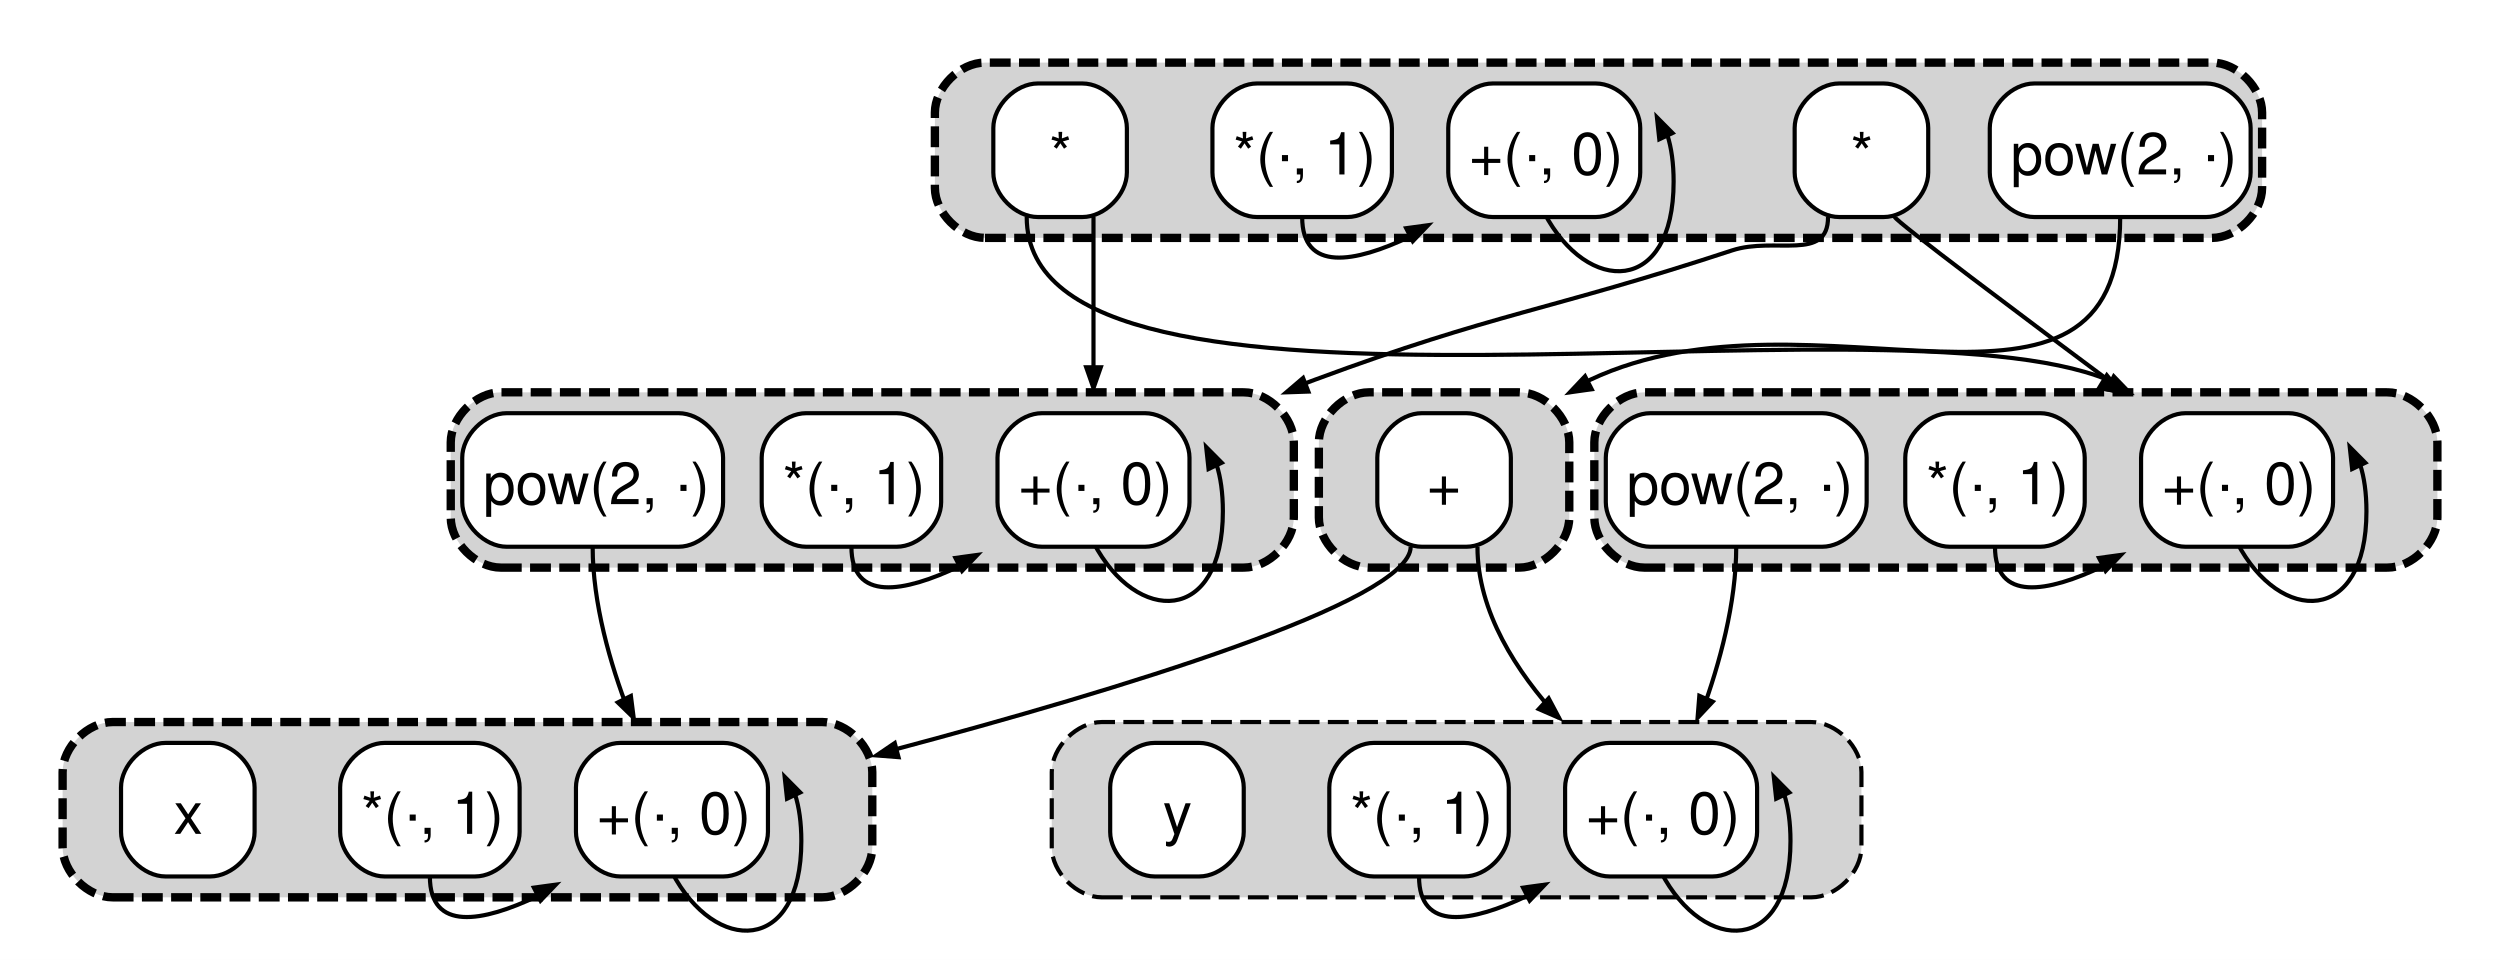
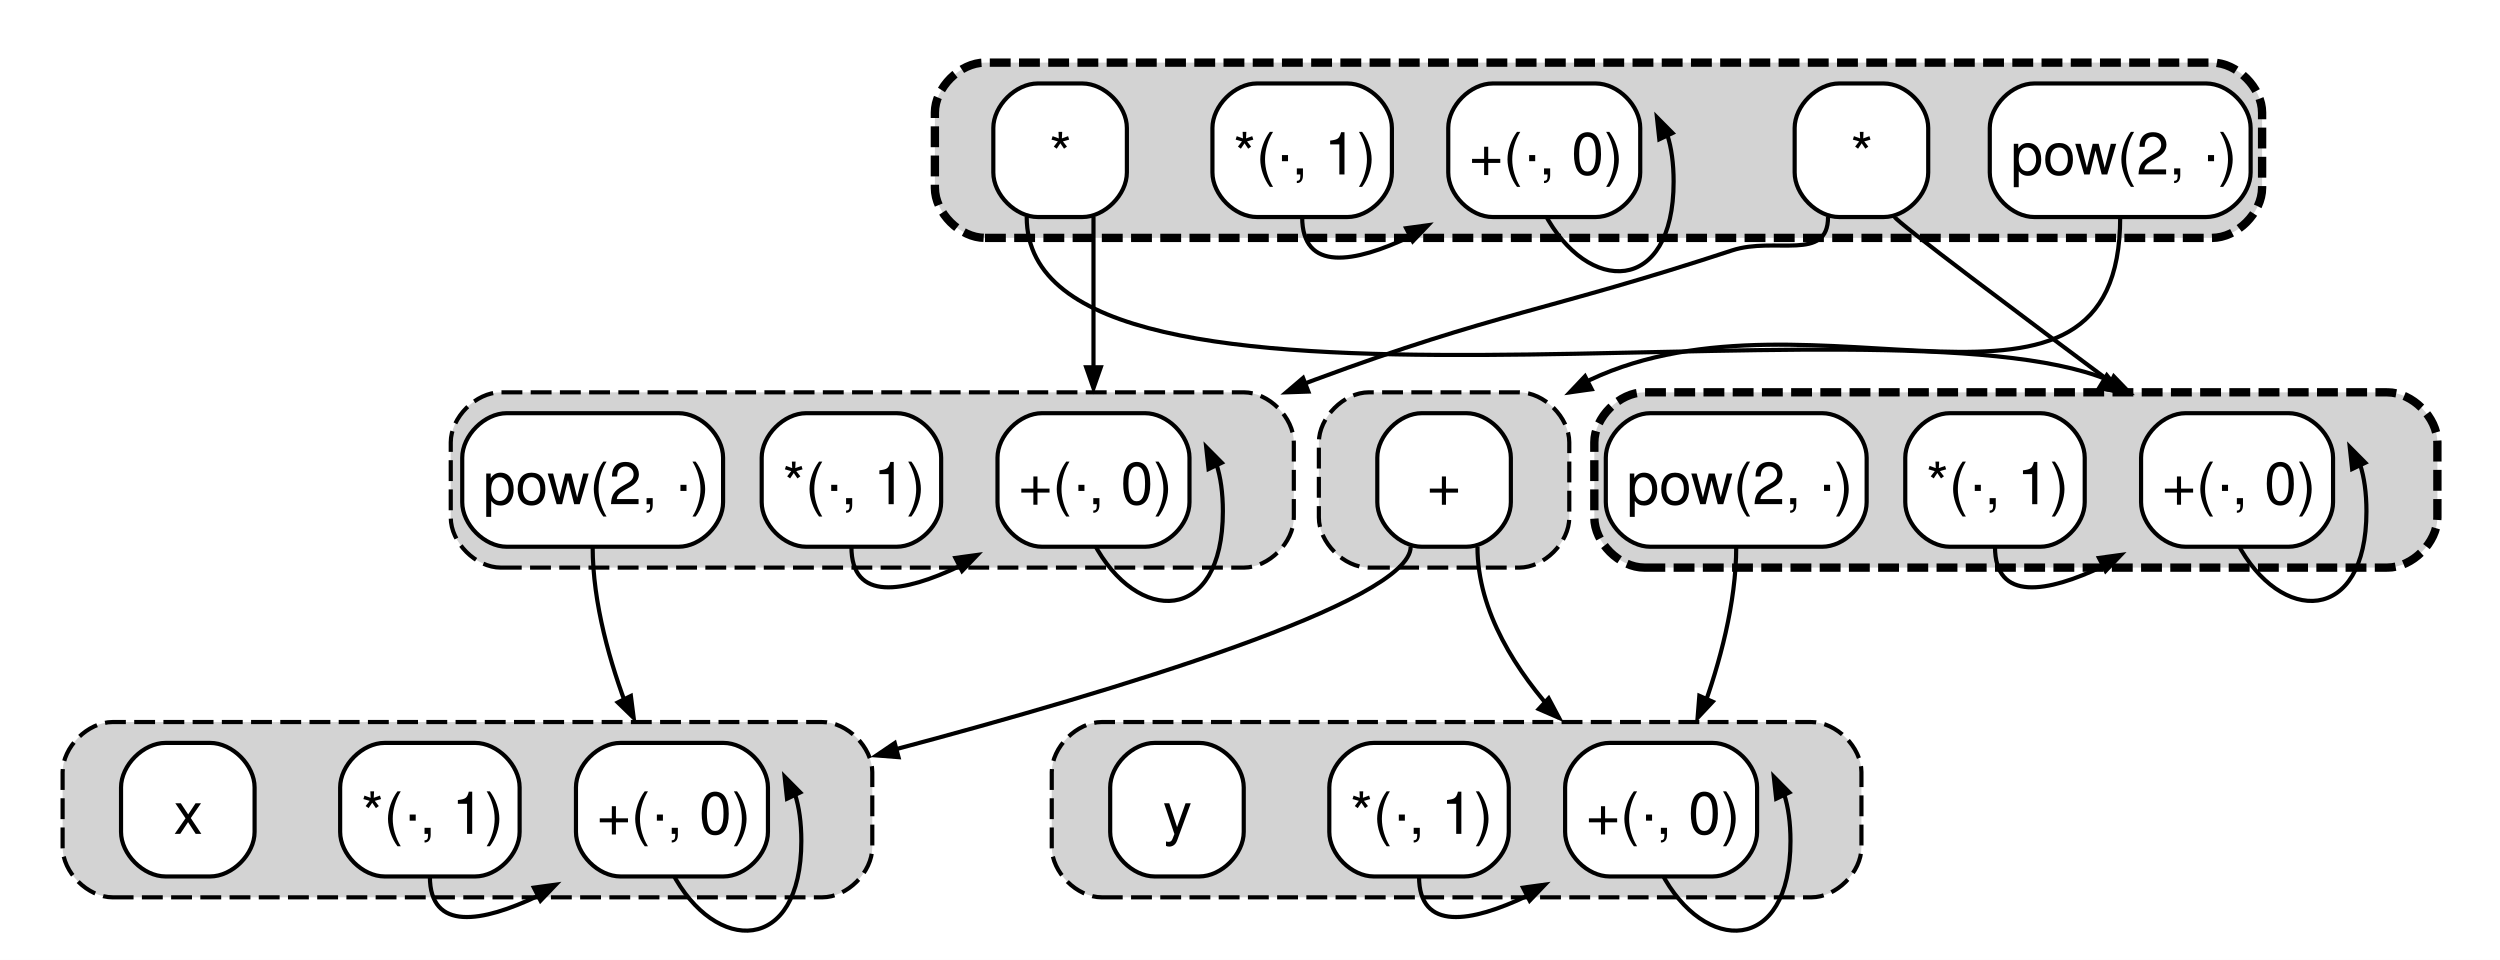
<svg xmlns="http://www.w3.org/2000/svg" xmlns:xlink="http://www.w3.org/1999/xlink" width="599pt" height="230pt" viewBox="0.00 0.00 599.00 230.00">
  <g id="graph0" class="graph" transform="scale(1 1) rotate(0) translate(4 226)">
    <polygon fill="white" stroke="none" points="-4,4 -4,-226 595,-226 595,4 -4,4" />
    <g id="clust1" class="cluster">
</g>
    <g id="clust2" class="cluster">
+       <path fill="lightgrey" stroke="black" stroke-dasharray="5,2" d="M23,-11C23,-11 193,-11 193,-11 199,-11 205,-17 205,-23 205,-23 205,-41 205,-41 205,-47 199,-53 193,-53 193,-53 23,-53 23,-53 17,-53 11,-47 11,-41 11,-41 11,-23 11,-23 11,-17 17,-11 23,-11" />
+     </g>
+     <g id="clust4" class="cluster">
+ </g>
+     <g id="clust5" class="cluster">
+       <path fill="lightgrey" stroke="black" stroke-dasharray="5,2" d="M116,-90C116,-90 294,-90 294,-90 300,-90 306,-96 306,-102 306,-102 306,-120 306,-120 306,-126 300,-132 294,-132 294,-132 116,-132 116,-132 110,-132 104,-126 104,-120 104,-120 104,-102 104,-102 104,-96 110,-90 116,-90" />
+     </g>
+     <g id="clust7" class="cluster">
+ </g>
+     <g id="clust8" class="cluster">
+       <path fill="lightgrey" stroke="black" stroke-dasharray="5,2" d="M324,-90C324,-90 360,-90 360,-90 366,-90 372,-96 372,-102 372,-102 372,-120 372,-120 372,-126 366,-132 360,-132 360,-132 324,-132 324,-132 318,-132 312,-126 312,-120 312,-120 312,-102 312,-102 312,-96 318,-90 324,-90" />
+     </g>
+     <g id="clust10" class="cluster">
+ </g>
+     <g id="clust11" class="cluster">
      <path fill="lightgrey" stroke="black" stroke-dasharray="5,2" d="M260,-11C260,-11 430,-11 430,-11 436,-11 442,-17 442,-23 442,-23 442,-41 442,-41 442,-47 436,-53 430,-53 430,-53 260,-53 260,-53 254,-53 248,-47 248,-41 248,-41 248,-23 248,-23 248,-17 254,-11 260,-11" />
    </g>
-     <g id="clust4" class="cluster">
- </g>
-     <g id="clust5" class="cluster">
+     <g id="clust13" class="cluster">
+ </g>
+     <g id="clust14" class="cluster">
      <path fill="lightgrey" stroke="black" stroke-width="2" stroke-dasharray="5,2" d="M232,-169C232,-169 526,-169 526,-169 532,-169 538,-175 538,-181 538,-181 538,-199 538,-199 538,-205 532,-211 526,-211 526,-211 232,-211 232,-211 226,-211 220,-205 220,-199 220,-199 220,-181 220,-181 220,-175 226,-169 232,-169" />
-     </g>
-     <g id="clust7" class="cluster">
- </g>
-     <g id="clust8" class="cluster">
-       <path fill="lightgrey" stroke="black" stroke-width="2" stroke-dasharray="5,2" d="M324,-90C324,-90 360,-90 360,-90 366,-90 372,-96 372,-102 372,-102 372,-120 372,-120 372,-126 366,-132 360,-132 360,-132 324,-132 324,-132 318,-132 312,-126 312,-120 312,-120 312,-102 312,-102 312,-96 318,-90 324,-90" />
-     </g>
-     <g id="clust10" class="cluster">
- </g>
-     <g id="clust11" class="cluster">
-       <path fill="lightgrey" stroke="black" stroke-width="2" stroke-dasharray="5,2" d="M23,-11C23,-11 193,-11 193,-11 199,-11 205,-17 205,-23 205,-23 205,-41 205,-41 205,-47 199,-53 193,-53 193,-53 23,-53 23,-53 17,-53 11,-47 11,-41 11,-41 11,-23 11,-23 11,-17 17,-11 23,-11" />
-     </g>
-     <g id="clust13" class="cluster">
- </g>
-     <g id="clust14" class="cluster">
-       <path fill="lightgrey" stroke="black" stroke-width="2" stroke-dasharray="5,2" d="M116,-90C116,-90 294,-90 294,-90 300,-90 306,-96 306,-102 306,-102 306,-120 306,-120 306,-126 300,-132 294,-132 294,-132 116,-132 116,-132 110,-132 104,-126 104,-120 104,-120 104,-102 104,-102 104,-96 110,-90 116,-90" />
    </g>
    <g id="clust16" class="cluster">
</g>
    <g id="clust17" class="cluster">
      <path fill="lightgrey" stroke="black" stroke-width="2" stroke-dasharray="5,2" d="M390,-90C390,-90 568,-90 568,-90 574,-90 580,-96 580,-102 580,-102 580,-120 580,-120 580,-126 574,-132 568,-132 568,-132 390,-132 390,-132 384,-132 378,-126 378,-120 378,-120 378,-102 378,-102 378,-96 384,-90 390,-90" />
    </g>
    <g id="edge1" class="edge">
+       <path fill="none" stroke="black" d="M157,-17C167.33,2.75 188,2.75 188,-24.5 188,-28.92 187.46,-32.63 186.5,-35.65" />
+       <polygon fill="black" stroke="black" points="184.57,-34.63 184,-39.89 187.73,-36.13 184.57,-34.63" />
+     </g>
+     <g id="edge2" class="edge">
+       <path fill="none" stroke="black" d="M99,-16C99,-2.72 111.54,-4.98 124.85,-11.32" />
+       <polygon fill="black" stroke="black" points="123.92,-13.32 129.17,-14.04 125.51,-10.21 123.92,-13.32" />
+     </g>
+     <g id="edge3" class="edge">
+       <path fill="none" stroke="black" d="M258,-96C268.33,-76.25 289,-76.25 289,-103.5 289,-107.92 288.46,-111.63 287.5,-114.65" />
+       <polygon fill="black" stroke="black" points="285.57,-113.63 285,-118.89 288.73,-115.13 285.57,-113.63" />
+     </g>
+     <g id="edge4" class="edge">
+       <path fill="none" stroke="black" d="M200,-95C200,-81.72 212.54,-83.98 225.85,-90.32" />
+       <polygon fill="black" stroke="black" points="224.92,-92.32 230.17,-93.04 226.51,-89.21 224.92,-92.32" />
+     </g>
+     <g id="edge5" class="edge">
+       <path fill="none" stroke="black" d="M138,-95C138,-81.46 142.2,-66.95 146.65,-55.37" />
+       <polygon fill="black" stroke="black" points="147.16,-59.25 147.83,-54 144.03,-57.69 147.16,-59.25" />
+     </g>
+     <g id="edge6" class="edge">
+       <path fill="none" stroke="black" d="M334,-95C334,-81.77 262.71,-60.36 210.61,-46.48" />
+       <polygon fill="black" stroke="black" points="211.28,-44.59 206,-45 210.38,-47.97 211.28,-44.59" />
+     </g>
+     <g id="edge7" class="edge">
+       <path fill="none" stroke="black" d="M350,-95C350,-79.39 359.4,-64.96 369.5,-53.96" />
+       <polygon fill="black" stroke="black" points="367.06,-58.68 369.55,-54 364.69,-56.11 367.06,-58.68" />
+     </g>
+     <g id="edge8" class="edge">
      <path fill="none" stroke="black" d="M394,-17C404.33,2.75 425,2.75 425,-24.5 425,-28.92 424.46,-32.63 423.5,-35.65" />
      <polygon fill="black" stroke="black" points="421.57,-34.63 421,-39.89 424.73,-36.13 421.57,-34.63" />
    </g>
-     <g id="edge2" class="edge">
+     <g id="edge9" class="edge">
      <path fill="none" stroke="black" d="M336,-16C336,-2.72 348.54,-4.98 361.85,-11.32" />
      <polygon fill="black" stroke="black" points="360.92,-13.32 366.17,-14.04 362.51,-10.21 360.92,-13.32" />
    </g>
-     <g id="edge3" class="edge">
+     <g id="edge10" class="edge">
      <path fill="none" stroke="black" d="M366,-175C376.33,-155.25 397,-155.25 397,-182.5 397,-186.92 396.46,-190.63 395.5,-193.65" />
      <polygon fill="black" stroke="black" points="393.57,-192.63 393,-197.89 396.73,-194.13 393.57,-192.63" />
    </g>
-     <g id="edge4" class="edge">
+     <g id="edge11" class="edge">
      <path fill="none" stroke="black" d="M434,-174C434,-163.18 421.28,-169.38 411,-166 366.8,-151.47 354.63,-151.17 311,-135 310.2,-134.7 309.39,-134.4 308.58,-134.09" />
      <polygon fill="black" stroke="black" points="309.48,-132.18 304.19,-132 308.22,-135.44 309.48,-132.18" />
    </g>
-     <g id="edge5" class="edge">
+     <g id="edge12" class="edge">
      <path fill="none" stroke="black" d="M450,-174C450,-173.13 480.67,-150.13 504.5,-132.4" />
      <polygon fill="black" stroke="black" points="500.79,-136.08 504.16,-132 498.97,-133.09 500.79,-136.08" />
-     </g>
-     <g id="edge14" class="edge">
-       <path fill="none" stroke="black" d="M258,-96C268.33,-76.25 289,-76.25 289,-103.5 289,-107.92 288.46,-111.63 287.5,-114.65" />
-       <polygon fill="black" stroke="black" points="285.57,-113.63 285,-118.89 288.73,-115.13 285.57,-113.63" />
    </g>
    <g id="edge17" class="edge">
      <path fill="none" stroke="black" d="M532,-96C542.33,-76.25 563,-76.25 563,-103.5 563,-107.92 562.46,-111.63 561.5,-114.65" />
      <polygon fill="black" stroke="black" points="559.57,-113.63 559,-118.89 562.73,-115.13 559.57,-113.63" />
    </g>
-     <g id="edge7" class="edge">
+     <g id="edge14" class="edge">
      <path fill="none" stroke="black" d="M258,-174C258,-160.98 258,-146.43 258,-134.7" />
      <polygon fill="black" stroke="black" points="259.75,-138 258,-133 256.25,-138 259.75,-138" />
    </g>
-     <g id="edge6" class="edge">
+     <g id="edge13" class="edge">
      <path fill="none" stroke="black" d="M242,-174C242,-115.8 447.15,-157.08 501,-135 501.39,-134.84 501.78,-134.68 502.16,-134.5" />
      <polygon fill="black" stroke="black" points="502.47,-135.81 506.15,-132 500.9,-132.68 502.47,-135.81" />
    </g>
-     <g id="edge8" class="edge">
+     <g id="edge15" class="edge">
      <path fill="none" stroke="black" d="M308,-174C308,-160.72 320.54,-162.98 333.85,-169.32" />
      <polygon fill="black" stroke="black" points="332.92,-171.32 338.17,-172.04 334.51,-168.21 332.92,-171.32" />
    </g>
-     <g id="edge9" class="edge">
+     <g id="edge16" class="edge">
      <path fill="none" stroke="black" d="M504,-174C504,-114.95 430.43,-160.13 377,-135 376.76,-134.89 376.51,-134.77 376.27,-134.65" />
      <polygon fill="black" stroke="black" points="377.37,-132.74 372.13,-132 375.77,-135.85 377.37,-132.74" />
-     </g>
-     <g id="edge11" class="edge">
-       <path fill="none" stroke="black" d="M350,-95C350,-79.39 359.4,-64.96 369.5,-53.96" />
-       <polygon fill="black" stroke="black" points="367.06,-58.68 369.55,-54 364.69,-56.11 367.06,-58.68" />
-     </g>
-     <g id="edge10" class="edge">
-       <path fill="none" stroke="black" d="M334,-95C334,-81.77 262.71,-60.36 210.61,-46.48" />
-       <polygon fill="black" stroke="black" points="211.28,-44.59 206,-45 210.38,-47.97 211.28,-44.59" />
-     </g>
-     <g id="edge12" class="edge">
-       <path fill="none" stroke="black" d="M157,-17C167.33,2.75 188,2.75 188,-24.5 188,-28.92 187.46,-32.63 186.5,-35.65" />
-       <polygon fill="black" stroke="black" points="184.57,-34.63 184,-39.89 187.73,-36.13 184.57,-34.63" />
-     </g>
-     <g id="edge13" class="edge">
-       <path fill="none" stroke="black" d="M99,-16C99,-2.72 111.54,-4.98 124.85,-11.32" />
-       <polygon fill="black" stroke="black" points="123.92,-13.32 129.17,-14.04 125.51,-10.21 123.92,-13.32" />
-     </g>
-     <g id="edge15" class="edge">
-       <path fill="none" stroke="black" d="M200,-95C200,-81.72 212.54,-83.98 225.85,-90.32" />
-       <polygon fill="black" stroke="black" points="224.92,-92.32 230.17,-93.04 226.51,-89.21 224.92,-92.32" />
-     </g>
-     <g id="edge16" class="edge">
-       <path fill="none" stroke="black" d="M138,-95C138,-81.46 142.2,-66.95 146.65,-55.37" />
-       <polygon fill="black" stroke="black" points="147.16,-59.25 147.83,-54 144.03,-57.69 147.16,-59.25" />
    </g>
    <g id="edge18" class="edge">
      <path fill="none" stroke="black" d="M474,-95C474,-81.72 486.54,-83.98 499.85,-90.32" />
      <polygon fill="black" stroke="black" points="498.92,-92.32 504.17,-93.04 500.51,-89.21 498.92,-92.32" />
    </g>
    <g id="edge19" class="edge">
      <path fill="none" stroke="black" d="M412,-95C412,-81.51 408.02,-67.01 403.81,-55.42" />
      <polygon fill="black" stroke="black" points="406.36,-57.87 402.74,-54 403.16,-59.28 406.36,-57.87" />
    </g>
    <g id="node1" class="node">
      <g id="a_node1">
+         <a xlink:title="1: 1__0">
+           <path fill="white" stroke="none" d="M144.67,-16C144.67,-16 169.33,-16 169.33,-16 174.67,-16 180,-21.33 180,-26.67 180,-26.67 180,-37.33 180,-37.33 180,-42.67 174.67,-48 169.33,-48 169.33,-48 144.67,-48 144.67,-48 139.33,-48 134,-42.67 134,-37.33 134,-37.33 134,-26.67 134,-26.67 134,-21.33 139.33,-16 144.67,-16" />
+           <text text-anchor="start" x="139" y="-26.2" font-family="Helvetica,sans-Serif" font-size="14.00">+(·, 0)</text>
+           <path fill="none" stroke="black" d="M144.67,-16C144.67,-16 169.33,-16 169.33,-16 174.67,-16 180,-21.33 180,-26.67 180,-26.67 180,-37.33 180,-37.33 180,-42.67 174.67,-48 169.33,-48 169.33,-48 144.67,-48 144.67,-48 139.33,-48 134,-42.67 134,-37.33 134,-37.33 134,-26.67 134,-26.67 134,-21.33 139.33,-16 144.67,-16" />
+         </a>
+       </g>
+     </g>
+     <g id="node2" class="node">
+       <g id="a_node2">
+         <a xlink:title="1: 1__1">
+           <path fill="white" stroke="none" d="M88.17,-16C88.17,-16 109.83,-16 109.83,-16 115.17,-16 120.5,-21.33 120.5,-26.67 120.5,-26.67 120.5,-37.33 120.5,-37.33 120.5,-42.67 115.17,-48 109.83,-48 109.83,-48 88.17,-48 88.17,-48 82.83,-48 77.5,-42.67 77.5,-37.33 77.5,-37.33 77.5,-26.67 77.5,-26.67 77.5,-21.33 82.83,-16 88.17,-16" />
+           <text text-anchor="start" x="82.5" y="-26.2" font-family="Helvetica,sans-Serif" font-size="14.00">*(·, 1)</text>
+           <path fill="none" stroke="black" d="M88.17,-16C88.17,-16 109.83,-16 109.83,-16 115.17,-16 120.5,-21.33 120.5,-26.67 120.5,-26.67 120.5,-37.33 120.5,-37.33 120.5,-42.67 115.17,-48 109.83,-48 109.83,-48 88.17,-48 88.17,-48 82.83,-48 77.5,-42.67 77.5,-37.33 77.5,-37.33 77.5,-26.67 77.5,-26.67 77.5,-21.33 82.83,-16 88.17,-16" />
+         </a>
+       </g>
+     </g>
+     <g id="node3" class="node">
+       <g id="a_node3">
+         <a xlink:title="1: 1__2">
+           <path fill="white" stroke="none" d="M35.67,-16C35.67,-16 46.33,-16 46.33,-16 51.67,-16 57,-21.33 57,-26.67 57,-26.67 57,-37.33 57,-37.33 57,-42.67 51.67,-48 46.33,-48 46.33,-48 35.67,-48 35.67,-48 30.33,-48 25,-42.67 25,-37.33 25,-37.33 25,-26.67 25,-26.67 25,-21.33 30.33,-16 35.67,-16" />
+           <text text-anchor="start" x="37.62" y="-26.2" font-family="Helvetica,sans-Serif" font-size="14.00">x</text>
+           <path fill="none" stroke="black" d="M35.67,-16C35.67,-16 46.33,-16 46.33,-16 51.67,-16 57,-21.33 57,-26.67 57,-26.67 57,-37.33 57,-37.33 57,-42.67 51.67,-48 46.33,-48 46.33,-48 35.67,-48 35.67,-48 30.33,-48 25,-42.67 25,-37.33 25,-37.33 25,-26.67 25,-26.67 25,-21.33 30.33,-16 35.67,-16" />
+         </a>
+       </g>
+     </g>
+     <g id="node4" class="node">
+       <g id="a_node4">
+         <a xlink:title="2: 2__0">
+           <path fill="white" stroke="none" d="M245.67,-95C245.67,-95 270.33,-95 270.33,-95 275.67,-95 281,-100.33 281,-105.67 281,-105.67 281,-116.33 281,-116.33 281,-121.67 275.67,-127 270.33,-127 270.33,-127 245.67,-127 245.67,-127 240.33,-127 235,-121.67 235,-116.33 235,-116.33 235,-105.67 235,-105.67 235,-100.33 240.33,-95 245.67,-95" />
+           <text text-anchor="start" x="240" y="-105.2" font-family="Helvetica,sans-Serif" font-size="14.00">+(·, 0)</text>
+           <path fill="none" stroke="black" d="M245.67,-95C245.67,-95 270.33,-95 270.33,-95 275.67,-95 281,-100.33 281,-105.67 281,-105.67 281,-116.33 281,-116.33 281,-121.67 275.67,-127 270.33,-127 270.33,-127 245.67,-127 245.67,-127 240.33,-127 235,-121.67 235,-116.33 235,-116.33 235,-105.67 235,-105.67 235,-100.33 240.33,-95 245.67,-95" />
+         </a>
+       </g>
+     </g>
+     <g id="node5" class="node">
+       <g id="a_node5">
+         <a xlink:title="2: 2__1">
+           <path fill="white" stroke="none" d="M189.17,-95C189.17,-95 210.83,-95 210.83,-95 216.17,-95 221.5,-100.33 221.5,-105.67 221.5,-105.67 221.5,-116.33 221.5,-116.33 221.5,-121.67 216.17,-127 210.83,-127 210.83,-127 189.17,-127 189.17,-127 183.83,-127 178.5,-121.67 178.5,-116.33 178.5,-116.33 178.5,-105.67 178.5,-105.67 178.5,-100.33 183.83,-95 189.17,-95" />
+           <text text-anchor="start" x="183.5" y="-105.2" font-family="Helvetica,sans-Serif" font-size="14.00">*(·, 1)</text>
+           <path fill="none" stroke="black" d="M189.17,-95C189.17,-95 210.83,-95 210.83,-95 216.17,-95 221.5,-100.33 221.5,-105.67 221.5,-105.67 221.5,-116.33 221.5,-116.33 221.5,-121.67 216.17,-127 210.83,-127 210.83,-127 189.17,-127 189.17,-127 183.83,-127 178.5,-121.67 178.5,-116.33 178.5,-116.33 178.5,-105.67 178.5,-105.67 178.5,-100.33 183.83,-95 189.17,-95" />
+         </a>
+       </g>
+     </g>
+     <g id="node6" class="node">
+       <g id="a_node6">
+         <a xlink:title="2: 2__2">
+           <path fill="white" stroke="none" d="M117.42,-95C117.42,-95 158.58,-95 158.58,-95 163.92,-95 169.25,-100.33 169.25,-105.67 169.25,-105.67 169.25,-116.33 169.25,-116.33 169.25,-121.67 163.92,-127 158.58,-127 158.58,-127 117.42,-127 117.42,-127 112.08,-127 106.75,-121.67 106.75,-116.33 106.75,-116.33 106.75,-105.67 106.75,-105.67 106.75,-100.33 112.08,-95 117.42,-95" />
+           <text text-anchor="start" x="111.75" y="-105.2" font-family="Helvetica,sans-Serif" font-size="14.00">pow(2, ·)</text>
+           <path fill="none" stroke="black" d="M117.42,-95C117.42,-95 158.58,-95 158.58,-95 163.92,-95 169.25,-100.33 169.25,-105.67 169.25,-105.67 169.25,-116.33 169.25,-116.33 169.25,-121.67 163.92,-127 158.58,-127 158.58,-127 117.42,-127 117.42,-127 112.08,-127 106.75,-121.67 106.75,-116.33 106.75,-116.33 106.75,-105.67 106.75,-105.67 106.75,-100.33 112.08,-95 117.42,-95" />
+         </a>
+       </g>
+     </g>
+     <g id="node7" class="node">
+       <g id="a_node7">
+         <a xlink:title="21: 21__0">
+           <path fill="white" stroke="none" d="M336.67,-95C336.67,-95 347.33,-95 347.33,-95 352.67,-95 358,-100.33 358,-105.67 358,-105.67 358,-116.33 358,-116.33 358,-121.67 352.67,-127 347.33,-127 347.33,-127 336.67,-127 336.67,-127 331.33,-127 326,-121.67 326,-116.33 326,-116.33 326,-105.67 326,-105.67 326,-100.33 331.33,-95 336.67,-95" />
+           <text text-anchor="start" x="337.88" y="-105.2" font-family="Helvetica,sans-Serif" font-size="14.00">+</text>
+           <path fill="none" stroke="black" d="M336.67,-95C336.67,-95 347.33,-95 347.33,-95 352.67,-95 358,-100.33 358,-105.67 358,-105.67 358,-116.33 358,-116.33 358,-121.67 352.67,-127 347.33,-127 347.33,-127 336.67,-127 336.67,-127 331.33,-127 326,-121.67 326,-116.33 326,-116.33 326,-105.67 326,-105.67 326,-100.33 331.33,-95 336.67,-95" />
+         </a>
+       </g>
+     </g>
+     <g id="node8" class="node">
+       <g id="a_node8">
        <a xlink:title="3: 3__0">
          <path fill="white" stroke="none" d="M381.67,-16C381.67,-16 406.33,-16 406.33,-16 411.67,-16 417,-21.33 417,-26.67 417,-26.67 417,-37.33 417,-37.33 417,-42.67 411.67,-48 406.33,-48 406.33,-48 381.67,-48 381.67,-48 376.33,-48 371,-42.67 371,-37.33 371,-37.33 371,-26.67 371,-26.67 371,-21.33 376.33,-16 381.67,-16" />
          <text text-anchor="start" x="376" y="-26.2" font-family="Helvetica,sans-Serif" font-size="14.00">+(·, 0)</text>
          <path fill="none" stroke="black" d="M381.67,-16C381.67,-16 406.33,-16 406.33,-16 411.67,-16 417,-21.33 417,-26.67 417,-26.67 417,-37.33 417,-37.33 417,-42.67 411.67,-48 406.33,-48 406.33,-48 381.67,-48 381.67,-48 376.33,-48 371,-42.67 371,-37.33 371,-37.33 371,-26.67 371,-26.67 371,-21.33 376.33,-16 381.67,-16" />
        </a>
      </g>
    </g>
-     <g id="node2" class="node">
-       <g id="a_node2">
+     <g id="node9" class="node">
+       <g id="a_node9">
        <a xlink:title="3: 3__1">
          <path fill="white" stroke="none" d="M325.17,-16C325.17,-16 346.83,-16 346.83,-16 352.17,-16 357.5,-21.33 357.5,-26.67 357.5,-26.67 357.5,-37.33 357.5,-37.33 357.5,-42.67 352.17,-48 346.83,-48 346.83,-48 325.17,-48 325.17,-48 319.83,-48 314.5,-42.67 314.5,-37.33 314.5,-37.33 314.5,-26.67 314.5,-26.67 314.5,-21.33 319.83,-16 325.17,-16" />
          <text text-anchor="start" x="319.5" y="-26.2" font-family="Helvetica,sans-Serif" font-size="14.00">*(·, 1)</text>
          <path fill="none" stroke="black" d="M325.17,-16C325.17,-16 346.83,-16 346.83,-16 352.17,-16 357.5,-21.33 357.5,-26.67 357.5,-26.67 357.5,-37.33 357.5,-37.33 357.5,-42.67 352.17,-48 346.83,-48 346.83,-48 325.17,-48 325.17,-48 319.83,-48 314.5,-42.67 314.5,-37.33 314.5,-37.33 314.5,-26.67 314.5,-26.67 314.5,-21.33 319.83,-16 325.17,-16" />
        </a>
      </g>
    </g>
-     <g id="node3" class="node">
-       <g id="a_node3">
+     <g id="node10" class="node">
+       <g id="a_node10">
        <a xlink:title="3: 3__2">
          <path fill="white" stroke="none" d="M272.67,-16C272.67,-16 283.33,-16 283.33,-16 288.67,-16 294,-21.33 294,-26.67 294,-26.67 294,-37.33 294,-37.33 294,-42.67 288.67,-48 283.33,-48 283.33,-48 272.67,-48 272.67,-48 267.33,-48 262,-42.67 262,-37.33 262,-37.33 262,-26.67 262,-26.67 262,-21.33 267.33,-16 272.67,-16" />
          <text text-anchor="start" x="274.62" y="-26.2" font-family="Helvetica,sans-Serif" font-size="14.00">y</text>
          <path fill="none" stroke="black" d="M272.67,-16C272.67,-16 283.33,-16 283.33,-16 288.67,-16 294,-21.33 294,-26.67 294,-26.67 294,-37.33 294,-37.33 294,-42.67 288.67,-48 283.33,-48 283.33,-48 272.67,-48 272.67,-48 267.33,-48 262,-42.67 262,-37.33 262,-37.33 262,-26.67 262,-26.67 262,-21.33 267.33,-16 272.67,-16" />
        </a>
      </g>
    </g>
-     <g id="node4" class="node">
-       <g id="a_node4">
+     <g id="node11" class="node">
+       <g id="a_node11">
        <a xlink:title="6: 6__0">
          <path fill="white" stroke="none" d="M353.67,-174C353.67,-174 378.33,-174 378.33,-174 383.67,-174 389,-179.33 389,-184.67 389,-184.67 389,-195.33 389,-195.33 389,-200.67 383.67,-206 378.33,-206 378.33,-206 353.67,-206 353.67,-206 348.33,-206 343,-200.67 343,-195.33 343,-195.33 343,-184.67 343,-184.67 343,-179.33 348.33,-174 353.67,-174" />
          <text text-anchor="start" x="348" y="-184.2" font-family="Helvetica,sans-Serif" font-size="14.00">+(·, 0)</text>
          <path fill="none" stroke="black" d="M353.67,-174C353.67,-174 378.33,-174 378.33,-174 383.67,-174 389,-179.33 389,-184.67 389,-184.67 389,-195.33 389,-195.33 389,-200.67 383.67,-206 378.33,-206 378.33,-206 353.67,-206 353.67,-206 348.33,-206 343,-200.67 343,-195.33 343,-195.33 343,-184.67 343,-184.67 343,-179.33 348.33,-174 353.67,-174" />
        </a>
      </g>
    </g>
-     <g id="node5" class="node">
-       <g id="a_node5">
+     <g id="node12" class="node">
+       <g id="a_node12">
        <a xlink:title="6: 6__1">
          <path fill="white" stroke="none" d="M436.67,-174C436.67,-174 447.33,-174 447.33,-174 452.67,-174 458,-179.33 458,-184.67 458,-184.67 458,-195.33 458,-195.33 458,-200.67 452.67,-206 447.33,-206 447.33,-206 436.67,-206 436.67,-206 431.33,-206 426,-200.67 426,-195.33 426,-195.33 426,-184.67 426,-184.67 426,-179.33 431.33,-174 436.67,-174" />
          <text text-anchor="start" x="439.38" y="-184.2" font-family="Helvetica,sans-Serif" font-size="14.00">*</text>
          <path fill="none" stroke="black" d="M436.67,-174C436.67,-174 447.33,-174 447.33,-174 452.67,-174 458,-179.33 458,-184.67 458,-184.67 458,-195.33 458,-195.33 458,-200.67 452.67,-206 447.33,-206 447.33,-206 436.67,-206 436.67,-206 431.33,-206 426,-200.67 426,-195.33 426,-195.33 426,-184.67 426,-184.67 426,-179.33 431.33,-174 436.67,-174" />
        </a>
      </g>
    </g>
-     <g id="node6" class="node">
-       <g id="a_node6">
-         <a xlink:title="2: 2__0">
-           <path fill="white" stroke="none" d="M245.67,-95C245.67,-95 270.33,-95 270.33,-95 275.67,-95 281,-100.33 281,-105.67 281,-105.67 281,-116.33 281,-116.33 281,-121.67 275.67,-127 270.33,-127 270.33,-127 245.67,-127 245.67,-127 240.33,-127 235,-121.67 235,-116.33 235,-116.33 235,-105.67 235,-105.67 235,-100.33 240.33,-95 245.67,-95" />
-           <text text-anchor="start" x="240" y="-105.2" font-family="Helvetica,sans-Serif" font-size="14.00">+(·, 0)</text>
-           <path fill="none" stroke="black" d="M245.67,-95C245.67,-95 270.33,-95 270.33,-95 275.67,-95 281,-100.33 281,-105.67 281,-105.67 281,-116.33 281,-116.33 281,-121.67 275.67,-127 270.33,-127 270.33,-127 245.67,-127 245.67,-127 240.33,-127 235,-121.67 235,-116.33 235,-116.33 235,-105.67 235,-105.67 235,-100.33 240.33,-95 245.67,-95" />
-         </a>
-       </g>
-     </g>
-     <g id="node7" class="node">
-       <g id="a_node7">
+     <g id="node13" class="node">
+       <g id="a_node13">
        <a xlink:title="4: 4__0">
          <path fill="white" stroke="none" d="M519.67,-95C519.67,-95 544.33,-95 544.33,-95 549.67,-95 555,-100.33 555,-105.67 555,-105.67 555,-116.33 555,-116.33 555,-121.67 549.67,-127 544.33,-127 544.33,-127 519.67,-127 519.67,-127 514.33,-127 509,-121.67 509,-116.33 509,-116.33 509,-105.67 509,-105.67 509,-100.33 514.33,-95 519.67,-95" />
          <text text-anchor="start" x="514" y="-105.2" font-family="Helvetica,sans-Serif" font-size="14.00">+(·, 0)</text>
          <path fill="none" stroke="black" d="M519.67,-95C519.67,-95 544.33,-95 544.33,-95 549.67,-95 555,-100.33 555,-105.67 555,-105.67 555,-116.33 555,-116.33 555,-121.67 549.67,-127 544.33,-127 544.33,-127 519.67,-127 519.67,-127 514.33,-127 509,-121.67 509,-116.33 509,-116.33 509,-105.67 509,-105.67 509,-100.33 514.33,-95 519.67,-95" />
        </a>
      </g>
    </g>
-     <g id="node8" class="node">
-       <g id="a_node8">
+     <g id="node14" class="node">
+       <g id="a_node14">
        <a xlink:title="6: 6__2">
          <path fill="white" stroke="none" d="M244.67,-174C244.67,-174 255.33,-174 255.33,-174 260.67,-174 266,-179.33 266,-184.67 266,-184.67 266,-195.33 266,-195.33 266,-200.67 260.67,-206 255.33,-206 255.33,-206 244.67,-206 244.67,-206 239.33,-206 234,-200.67 234,-195.33 234,-195.33 234,-184.67 234,-184.67 234,-179.33 239.33,-174 244.67,-174" />
          <text text-anchor="start" x="247.38" y="-184.2" font-family="Helvetica,sans-Serif" font-size="14.00">*</text>
          <path fill="none" stroke="black" d="M244.67,-174C244.67,-174 255.33,-174 255.33,-174 260.67,-174 266,-179.33 266,-184.67 266,-184.67 266,-195.33 266,-195.33 266,-200.67 260.67,-206 255.33,-206 255.33,-206 244.67,-206 244.67,-206 239.33,-206 234,-200.67 234,-195.33 234,-195.33 234,-184.67 234,-184.67 234,-179.33 239.33,-174 244.67,-174" />
        </a>
      </g>
    </g>
-     <g id="node9" class="node">
-       <g id="a_node9">
+     <g id="node15" class="node">
+       <g id="a_node15">
        <a xlink:title="6: 6__3">
          <path fill="white" stroke="none" d="M297.17,-174C297.17,-174 318.83,-174 318.83,-174 324.17,-174 329.5,-179.33 329.5,-184.67 329.5,-184.67 329.5,-195.33 329.5,-195.33 329.5,-200.67 324.17,-206 318.83,-206 318.83,-206 297.17,-206 297.17,-206 291.83,-206 286.5,-200.67 286.5,-195.33 286.5,-195.33 286.5,-184.67 286.5,-184.67 286.5,-179.33 291.83,-174 297.17,-174" />
          <text text-anchor="start" x="291.5" y="-184.2" font-family="Helvetica,sans-Serif" font-size="14.00">*(·, 1)</text>
          <path fill="none" stroke="black" d="M297.17,-174C297.17,-174 318.83,-174 318.83,-174 324.17,-174 329.5,-179.33 329.5,-184.67 329.5,-184.67 329.5,-195.33 329.5,-195.33 329.5,-200.67 324.17,-206 318.83,-206 318.83,-206 297.17,-206 297.17,-206 291.83,-206 286.5,-200.67 286.5,-195.33 286.5,-195.33 286.5,-184.67 286.5,-184.67 286.5,-179.33 291.83,-174 297.17,-174" />
        </a>
      </g>
    </g>
-     <g id="node10" class="node">
-       <g id="a_node10">
+     <g id="node16" class="node">
+       <g id="a_node16">
        <a xlink:title="6: 6__4">
          <path fill="white" stroke="none" d="M483.42,-174C483.42,-174 524.58,-174 524.58,-174 529.92,-174 535.25,-179.33 535.25,-184.67 535.25,-184.67 535.25,-195.33 535.25,-195.33 535.25,-200.67 529.92,-206 524.58,-206 524.58,-206 483.42,-206 483.42,-206 478.08,-206 472.75,-200.67 472.75,-195.33 472.75,-195.33 472.75,-184.67 472.75,-184.67 472.75,-179.33 478.08,-174 483.42,-174" />
          <text text-anchor="start" x="477.75" y="-184.2" font-family="Helvetica,sans-Serif" font-size="14.00">pow(2, ·)</text>
          <path fill="none" stroke="black" d="M483.42,-174C483.42,-174 524.58,-174 524.58,-174 529.92,-174 535.25,-179.33 535.25,-184.67 535.25,-184.67 535.25,-195.33 535.25,-195.33 535.25,-200.67 529.92,-206 524.58,-206 524.58,-206 483.42,-206 483.42,-206 478.08,-206 472.75,-200.67 472.75,-195.33 472.75,-195.33 472.75,-184.67 472.75,-184.67 472.75,-179.33 478.08,-174 483.42,-174" />
-         </a>
-       </g>
-     </g>
-     <g id="node11" class="node">
-       <g id="a_node11">
-         <a xlink:title="21: 21__0">
-           <path fill="white" stroke="none" d="M336.67,-95C336.67,-95 347.33,-95 347.33,-95 352.67,-95 358,-100.33 358,-105.67 358,-105.67 358,-116.33 358,-116.33 358,-121.67 352.67,-127 347.33,-127 347.33,-127 336.67,-127 336.67,-127 331.33,-127 326,-121.67 326,-116.33 326,-116.33 326,-105.67 326,-105.67 326,-100.33 331.33,-95 336.67,-95" />
-           <text text-anchor="start" x="337.88" y="-105.2" font-family="Helvetica,sans-Serif" font-size="14.00">+</text>
-           <path fill="none" stroke="black" d="M336.67,-95C336.67,-95 347.33,-95 347.33,-95 352.67,-95 358,-100.33 358,-105.67 358,-105.67 358,-116.33 358,-116.33 358,-121.67 352.67,-127 347.33,-127 347.33,-127 336.67,-127 336.67,-127 331.33,-127 326,-121.67 326,-116.33 326,-116.33 326,-105.67 326,-105.67 326,-100.33 331.33,-95 336.67,-95" />
-         </a>
-       </g>
-     </g>
-     <g id="node12" class="node">
-       <g id="a_node12">
-         <a xlink:title="1: 1__0">
-           <path fill="white" stroke="none" d="M144.67,-16C144.67,-16 169.33,-16 169.33,-16 174.67,-16 180,-21.33 180,-26.67 180,-26.67 180,-37.33 180,-37.33 180,-42.67 174.67,-48 169.33,-48 169.33,-48 144.67,-48 144.67,-48 139.33,-48 134,-42.67 134,-37.33 134,-37.33 134,-26.67 134,-26.67 134,-21.33 139.33,-16 144.67,-16" />
-           <text text-anchor="start" x="139" y="-26.2" font-family="Helvetica,sans-Serif" font-size="14.00">+(·, 0)</text>
-           <path fill="none" stroke="black" d="M144.67,-16C144.67,-16 169.33,-16 169.33,-16 174.67,-16 180,-21.33 180,-26.67 180,-26.67 180,-37.33 180,-37.33 180,-42.67 174.67,-48 169.33,-48 169.33,-48 144.67,-48 144.67,-48 139.33,-48 134,-42.67 134,-37.33 134,-37.33 134,-26.67 134,-26.67 134,-21.33 139.33,-16 144.67,-16" />
-         </a>
-       </g>
-     </g>
-     <g id="node13" class="node">
-       <g id="a_node13">
-         <a xlink:title="1: 1__1">
-           <path fill="white" stroke="none" d="M88.17,-16C88.17,-16 109.83,-16 109.83,-16 115.17,-16 120.5,-21.33 120.5,-26.67 120.5,-26.67 120.5,-37.33 120.5,-37.33 120.5,-42.67 115.17,-48 109.83,-48 109.83,-48 88.17,-48 88.17,-48 82.83,-48 77.5,-42.67 77.5,-37.33 77.5,-37.33 77.5,-26.67 77.5,-26.67 77.5,-21.33 82.83,-16 88.17,-16" />
-           <text text-anchor="start" x="82.5" y="-26.2" font-family="Helvetica,sans-Serif" font-size="14.00">*(·, 1)</text>
-           <path fill="none" stroke="black" d="M88.17,-16C88.17,-16 109.83,-16 109.83,-16 115.17,-16 120.5,-21.33 120.5,-26.67 120.5,-26.67 120.5,-37.33 120.5,-37.33 120.5,-42.67 115.17,-48 109.83,-48 109.83,-48 88.17,-48 88.17,-48 82.83,-48 77.5,-42.67 77.5,-37.33 77.5,-37.33 77.5,-26.67 77.5,-26.67 77.5,-21.33 82.83,-16 88.17,-16" />
-         </a>
-       </g>
-     </g>
-     <g id="node14" class="node">
-       <g id="a_node14">
-         <a xlink:title="1: 1__2">
-           <path fill="white" stroke="none" d="M35.67,-16C35.67,-16 46.33,-16 46.33,-16 51.67,-16 57,-21.33 57,-26.67 57,-26.67 57,-37.33 57,-37.33 57,-42.67 51.67,-48 46.33,-48 46.33,-48 35.67,-48 35.67,-48 30.33,-48 25,-42.67 25,-37.33 25,-37.33 25,-26.67 25,-26.67 25,-21.33 30.33,-16 35.67,-16" />
-           <text text-anchor="start" x="37.62" y="-26.2" font-family="Helvetica,sans-Serif" font-size="14.00">x</text>
-           <path fill="none" stroke="black" d="M35.67,-16C35.67,-16 46.33,-16 46.33,-16 51.67,-16 57,-21.33 57,-26.67 57,-26.67 57,-37.33 57,-37.33 57,-42.67 51.67,-48 46.33,-48 46.33,-48 35.67,-48 35.67,-48 30.33,-48 25,-42.67 25,-37.33 25,-37.33 25,-26.67 25,-26.67 25,-21.33 30.33,-16 35.67,-16" />
-         </a>
-       </g>
-     </g>
-     <g id="node15" class="node">
-       <g id="a_node15">
-         <a xlink:title="2: 2__1">
-           <path fill="white" stroke="none" d="M189.17,-95C189.17,-95 210.83,-95 210.83,-95 216.17,-95 221.5,-100.33 221.5,-105.67 221.5,-105.67 221.5,-116.33 221.5,-116.33 221.5,-121.67 216.17,-127 210.83,-127 210.83,-127 189.17,-127 189.17,-127 183.83,-127 178.5,-121.67 178.5,-116.33 178.5,-116.33 178.5,-105.67 178.5,-105.67 178.5,-100.33 183.83,-95 189.17,-95" />
-           <text text-anchor="start" x="183.5" y="-105.2" font-family="Helvetica,sans-Serif" font-size="14.00">*(·, 1)</text>
-           <path fill="none" stroke="black" d="M189.17,-95C189.17,-95 210.83,-95 210.83,-95 216.17,-95 221.5,-100.33 221.5,-105.67 221.5,-105.67 221.5,-116.33 221.5,-116.33 221.5,-121.67 216.17,-127 210.83,-127 210.83,-127 189.17,-127 189.17,-127 183.83,-127 178.5,-121.67 178.5,-116.33 178.5,-116.33 178.5,-105.67 178.5,-105.67 178.5,-100.33 183.83,-95 189.17,-95" />
-         </a>
-       </g>
-     </g>
-     <g id="node16" class="node">
-       <g id="a_node16">
-         <a xlink:title="2: 2__2">
-           <path fill="white" stroke="none" d="M117.42,-95C117.42,-95 158.58,-95 158.58,-95 163.92,-95 169.25,-100.33 169.25,-105.67 169.25,-105.67 169.25,-116.33 169.25,-116.33 169.25,-121.67 163.92,-127 158.58,-127 158.58,-127 117.42,-127 117.42,-127 112.08,-127 106.75,-121.67 106.75,-116.33 106.75,-116.33 106.75,-105.67 106.75,-105.67 106.75,-100.33 112.08,-95 117.42,-95" />
-           <text text-anchor="start" x="111.75" y="-105.2" font-family="Helvetica,sans-Serif" font-size="14.00">pow(2, ·)</text>
-           <path fill="none" stroke="black" d="M117.42,-95C117.42,-95 158.58,-95 158.58,-95 163.92,-95 169.25,-100.33 169.25,-105.67 169.25,-105.67 169.25,-116.33 169.25,-116.33 169.25,-121.67 163.92,-127 158.58,-127 158.58,-127 117.42,-127 117.42,-127 112.08,-127 106.75,-121.67 106.75,-116.33 106.75,-116.33 106.75,-105.67 106.75,-105.67 106.75,-100.33 112.08,-95 117.42,-95" />
        </a>
      </g>
    </g>
    <g id="node17" class="node">
      <g id="a_node17">
        <a xlink:title="4: 4__1">
          <path fill="white" stroke="none" d="M463.17,-95C463.17,-95 484.83,-95 484.83,-95 490.17,-95 495.5,-100.33 495.5,-105.67 495.5,-105.67 495.5,-116.33 495.5,-116.33 495.5,-121.67 490.17,-127 484.83,-127 484.83,-127 463.17,-127 463.17,-127 457.83,-127 452.5,-121.67 452.5,-116.33 452.5,-116.33 452.5,-105.67 452.5,-105.67 452.5,-100.33 457.83,-95 463.17,-95" />
          <text text-anchor="start" x="457.5" y="-105.2" font-family="Helvetica,sans-Serif" font-size="14.00">*(·, 1)</text>
          <path fill="none" stroke="black" d="M463.17,-95C463.17,-95 484.83,-95 484.83,-95 490.17,-95 495.5,-100.33 495.5,-105.67 495.5,-105.67 495.5,-116.33 495.5,-116.33 495.5,-121.67 490.17,-127 484.83,-127 484.83,-127 463.17,-127 463.17,-127 457.83,-127 452.5,-121.67 452.5,-116.33 452.5,-116.33 452.5,-105.67 452.5,-105.67 452.5,-100.33 457.83,-95 463.17,-95" />
        </a>
      </g>
    </g>
    <g id="node18" class="node">
      <g id="a_node18">
        <a xlink:title="4: 4__2">
          <path fill="white" stroke="none" d="M391.42,-95C391.42,-95 432.58,-95 432.58,-95 437.92,-95 443.25,-100.33 443.25,-105.67 443.25,-105.67 443.25,-116.33 443.25,-116.33 443.25,-121.67 437.92,-127 432.58,-127 432.58,-127 391.42,-127 391.42,-127 386.08,-127 380.75,-121.67 380.75,-116.33 380.75,-116.33 380.75,-105.67 380.75,-105.67 380.75,-100.33 386.08,-95 391.42,-95" />
          <text text-anchor="start" x="385.75" y="-105.2" font-family="Helvetica,sans-Serif" font-size="14.00">pow(2, ·)</text>
          <path fill="none" stroke="black" d="M391.42,-95C391.42,-95 432.58,-95 432.58,-95 437.92,-95 443.25,-100.33 443.25,-105.67 443.25,-105.67 443.25,-116.33 443.25,-116.33 443.25,-121.67 437.92,-127 432.58,-127 432.58,-127 391.42,-127 391.42,-127 386.08,-127 380.75,-121.67 380.75,-116.33 380.75,-116.33 380.75,-105.67 380.75,-105.67 380.75,-100.33 386.08,-95 391.42,-95" />
        </a>
      </g>
    </g>
  </g>
</svg>
